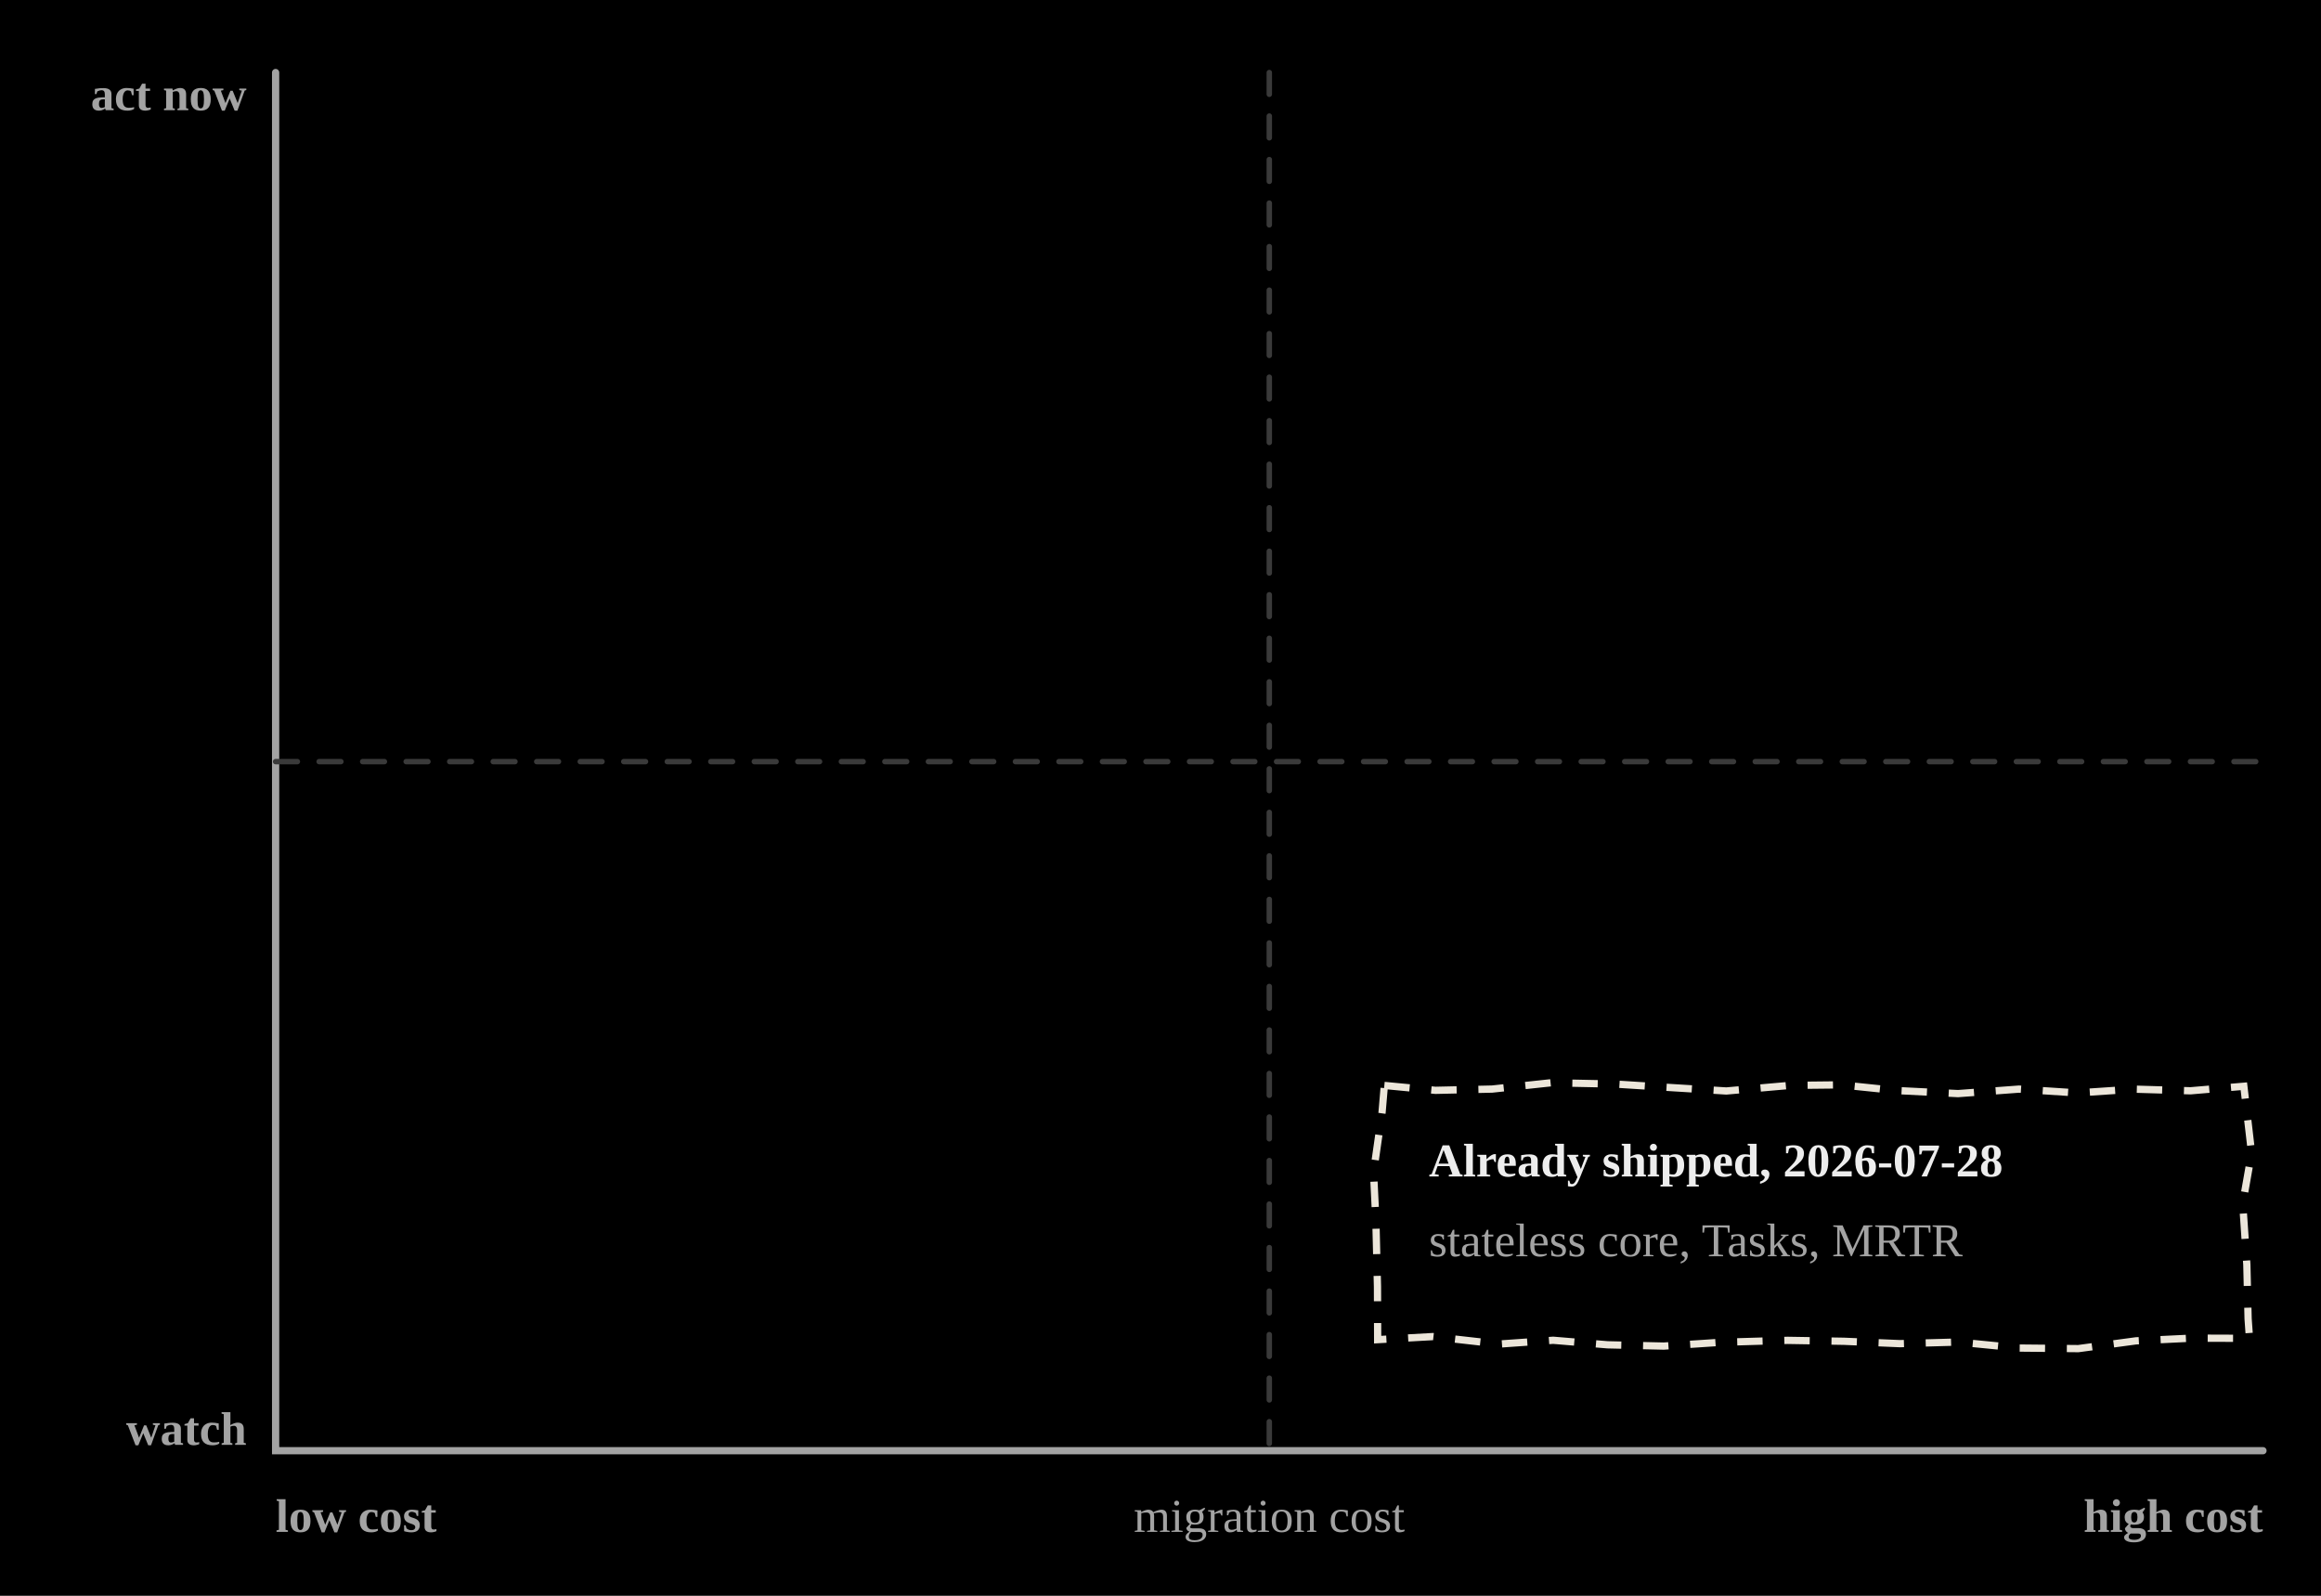
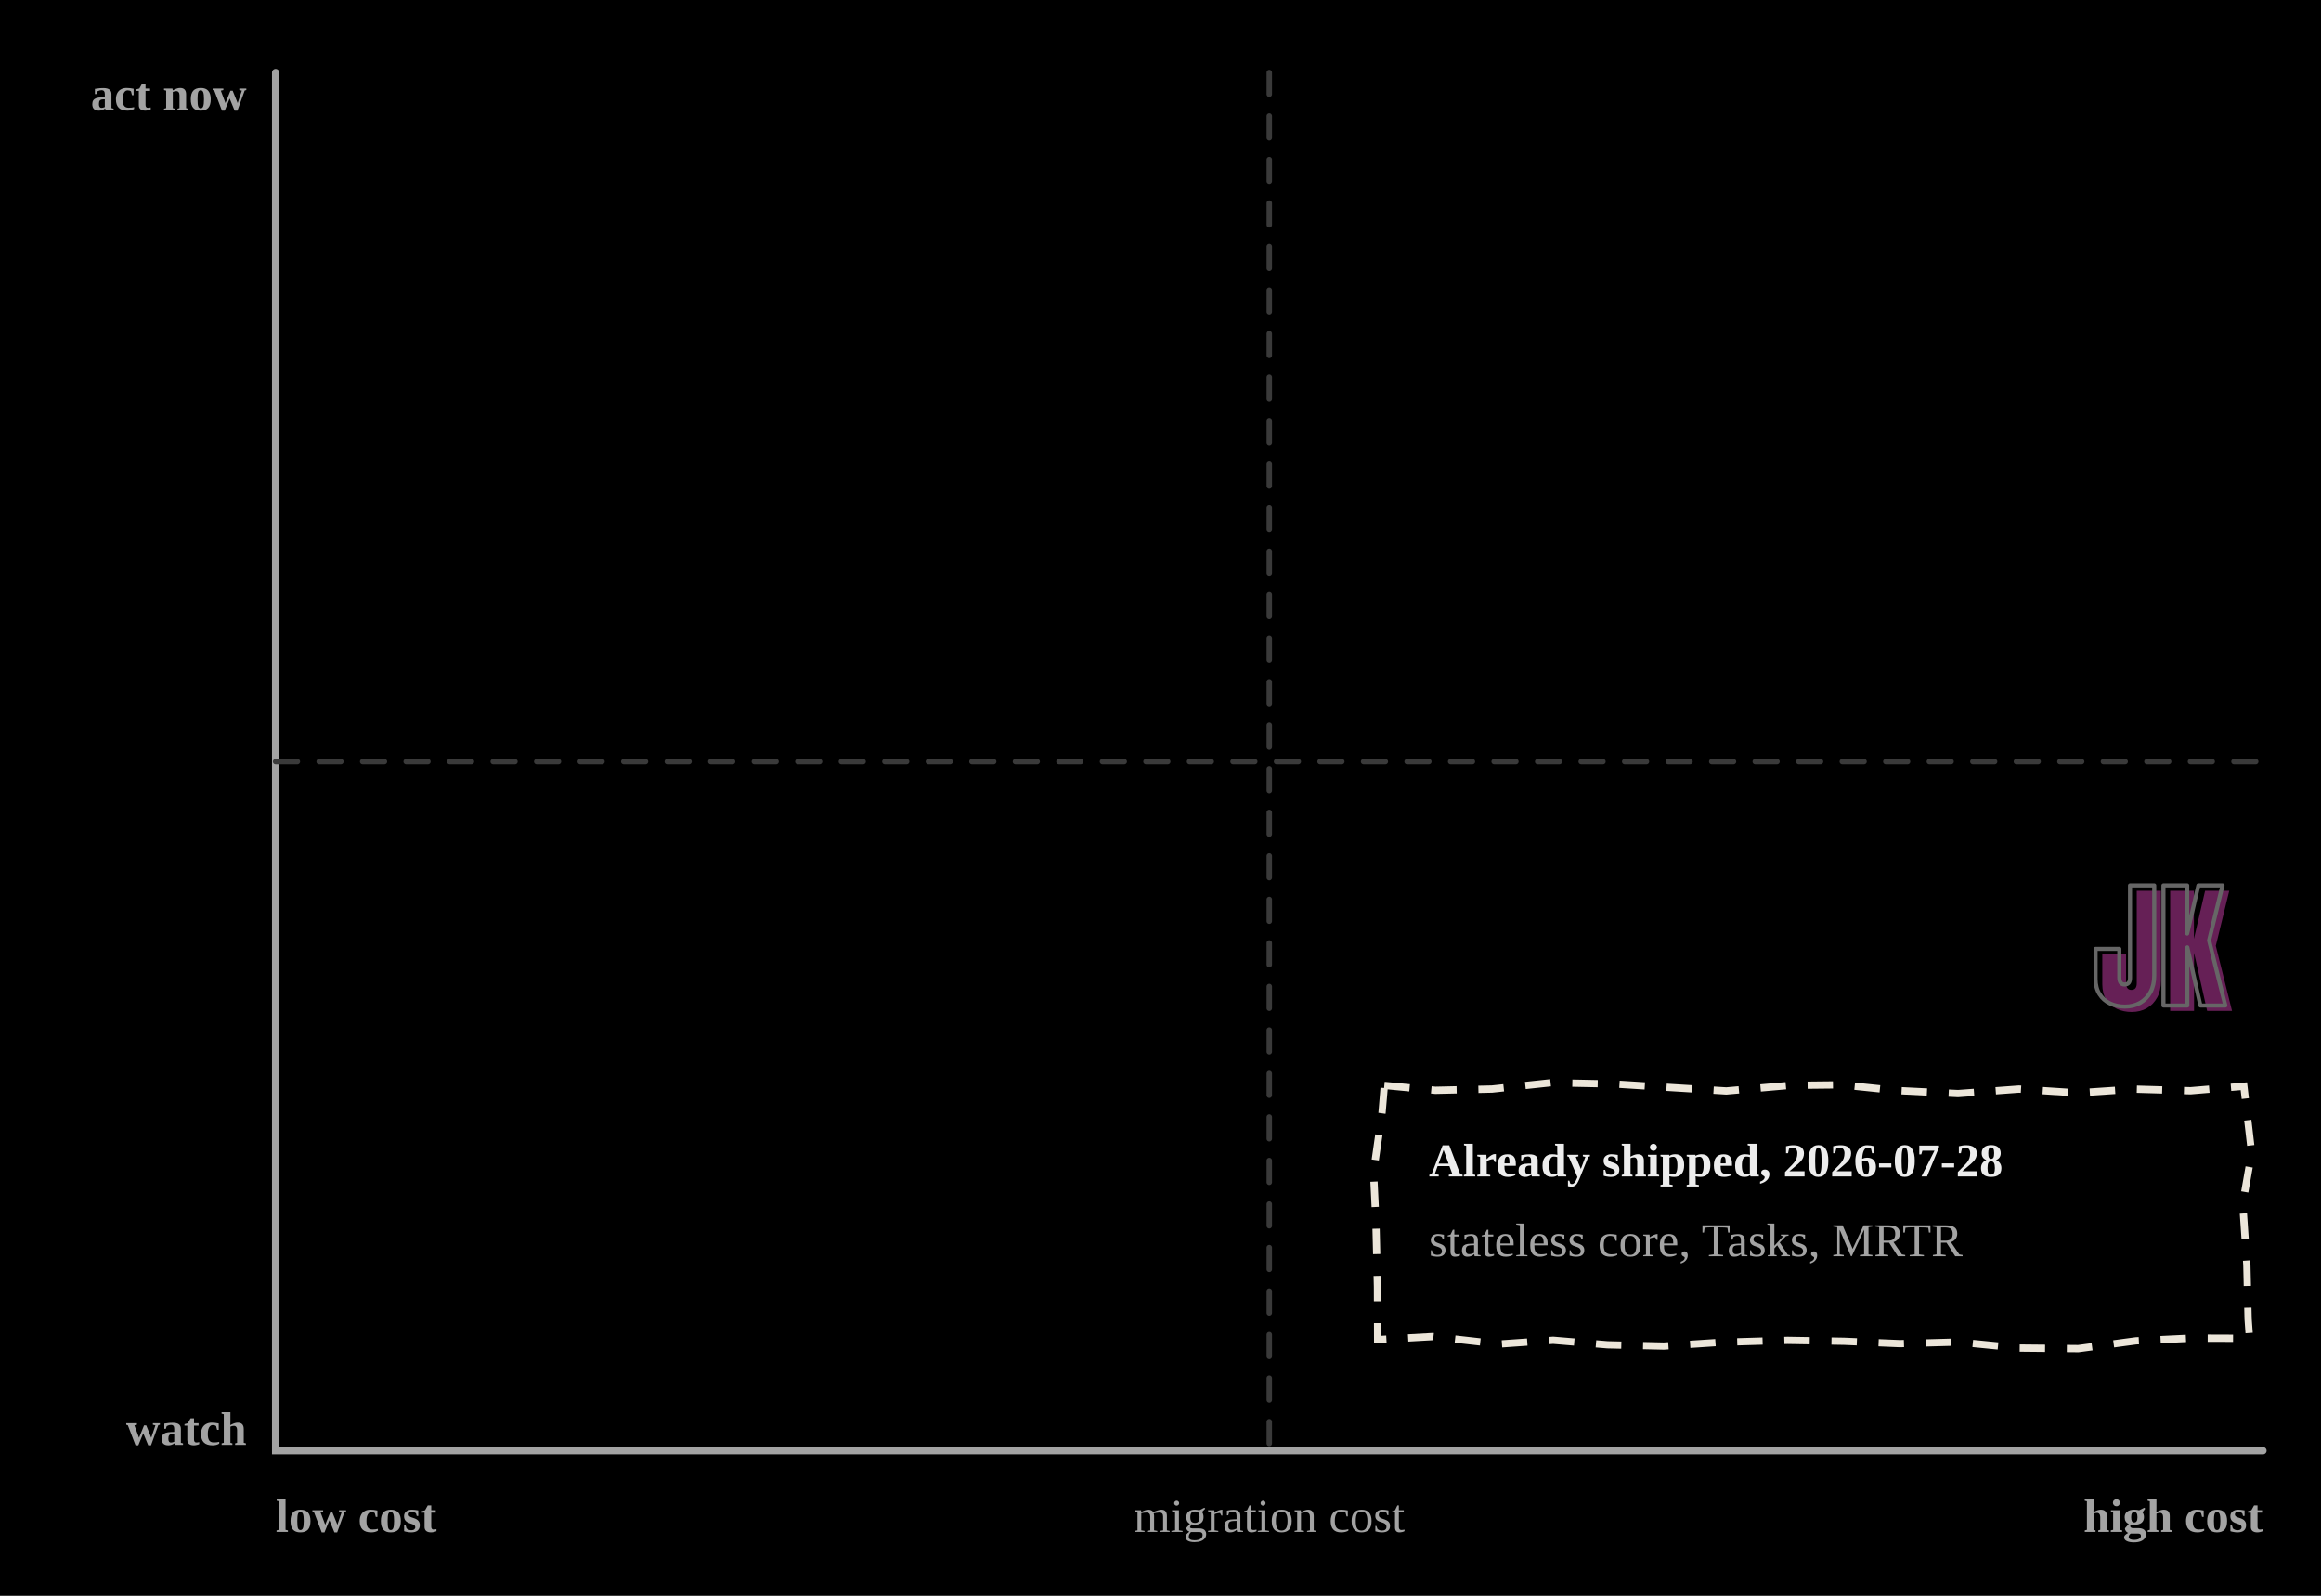
<svg xmlns="http://www.w3.org/2000/svg" viewBox="0 0 640 440" width="640" height="440" role="img" aria-label="The five MCP roadmap priorities plotted by migration cost and urgency. Priority 3, agent identity and security, is high cost and the one to act on now. Priorities 2 (HTTP-native transport) and 4 (improved primitives) are medium cost and above the midline. Priorities 1 (agentic messaging) and 5 (SDK developer experience) are low cost and ones to watch. Already shipped in the 2026-07-28 release, and not plotted: the stateless core, the Tasks extension and multi round-trip requests.">
  <defs />
  <rect width="640" height="440" fill="#000000" />
  <path d="M76,20 L76,400 L624,400" fill="none" stroke="#a3a3a3" stroke-width="2" stroke-linecap="round" />
  <path d="M350,20 L350,26" fill="none" stroke="#3a3a3a" stroke-width="1.5" stroke-linecap="round" />
  <path d="M350,32 L350,38" fill="none" stroke="#3a3a3a" stroke-width="1.5" stroke-linecap="round" />
  <path d="M350,44 L350,50" fill="none" stroke="#3a3a3a" stroke-width="1.5" stroke-linecap="round" />
  <path d="M350,56 L350,62" fill="none" stroke="#3a3a3a" stroke-width="1.5" stroke-linecap="round" />
  <path d="M350,68 L350,74" fill="none" stroke="#3a3a3a" stroke-width="1.5" stroke-linecap="round" />
  <path d="M350,80 L350,86" fill="none" stroke="#3a3a3a" stroke-width="1.5" stroke-linecap="round" />
  <path d="M350,92 L350,98" fill="none" stroke="#3a3a3a" stroke-width="1.5" stroke-linecap="round" />
  <path d="M350,104 L350,110" fill="none" stroke="#3a3a3a" stroke-width="1.5" stroke-linecap="round" />
  <path d="M350,116 L350,122" fill="none" stroke="#3a3a3a" stroke-width="1.5" stroke-linecap="round" />
  <path d="M350,128 L350,134" fill="none" stroke="#3a3a3a" stroke-width="1.5" stroke-linecap="round" />
  <path d="M350,140 L350,146" fill="none" stroke="#3a3a3a" stroke-width="1.5" stroke-linecap="round" />
  <path d="M350,152 L350,158" fill="none" stroke="#3a3a3a" stroke-width="1.5" stroke-linecap="round" />
  <path d="M350,164 L350,170" fill="none" stroke="#3a3a3a" stroke-width="1.5" stroke-linecap="round" />
  <path d="M350,176 L350,182" fill="none" stroke="#3a3a3a" stroke-width="1.5" stroke-linecap="round" />
  <path d="M350,188 L350,194" fill="none" stroke="#3a3a3a" stroke-width="1.5" stroke-linecap="round" />
  <path d="M350,200 L350,206" fill="none" stroke="#3a3a3a" stroke-width="1.5" stroke-linecap="round" />
  <path d="M350,212 L350,218" fill="none" stroke="#3a3a3a" stroke-width="1.5" stroke-linecap="round" />
  <path d="M350,224 L350,230" fill="none" stroke="#3a3a3a" stroke-width="1.5" stroke-linecap="round" />
  <path d="M350,236 L350,242" fill="none" stroke="#3a3a3a" stroke-width="1.5" stroke-linecap="round" />
  <path d="M350,248 L350,254" fill="none" stroke="#3a3a3a" stroke-width="1.5" stroke-linecap="round" />
  <path d="M350,260 L350,266" fill="none" stroke="#3a3a3a" stroke-width="1.5" stroke-linecap="round" />
  <path d="M350,272 L350,278" fill="none" stroke="#3a3a3a" stroke-width="1.5" stroke-linecap="round" />
  <path d="M350,284 L350,290" fill="none" stroke="#3a3a3a" stroke-width="1.5" stroke-linecap="round" />
  <path d="M350,296 L350,302" fill="none" stroke="#3a3a3a" stroke-width="1.5" stroke-linecap="round" />
  <path d="M350,308 L350,314" fill="none" stroke="#3a3a3a" stroke-width="1.5" stroke-linecap="round" />
  <path d="M350,320 L350,326" fill="none" stroke="#3a3a3a" stroke-width="1.5" stroke-linecap="round" />
  <path d="M350,332 L350,338" fill="none" stroke="#3a3a3a" stroke-width="1.5" stroke-linecap="round" />
  <path d="M350,344 L350,350" fill="none" stroke="#3a3a3a" stroke-width="1.5" stroke-linecap="round" />
  <path d="M350,356 L350,362" fill="none" stroke="#3a3a3a" stroke-width="1.5" stroke-linecap="round" />
  <path d="M350,368 L350,374" fill="none" stroke="#3a3a3a" stroke-width="1.5" stroke-linecap="round" />
  <path d="M350,380 L350,386" fill="none" stroke="#3a3a3a" stroke-width="1.5" stroke-linecap="round" />
  <path d="M350,392 L350,398" fill="none" stroke="#3a3a3a" stroke-width="1.5" stroke-linecap="round" />
  <path d="M76,210 L82,210" fill="none" stroke="#3a3a3a" stroke-width="1.5" stroke-linecap="round" />
  <path d="M88,210 L94,210" fill="none" stroke="#3a3a3a" stroke-width="1.5" stroke-linecap="round" />
  <path d="M100,210 L106,210" fill="none" stroke="#3a3a3a" stroke-width="1.5" stroke-linecap="round" />
  <path d="M112,210 L118,210" fill="none" stroke="#3a3a3a" stroke-width="1.5" stroke-linecap="round" />
  <path d="M124,210 L130,210" fill="none" stroke="#3a3a3a" stroke-width="1.5" stroke-linecap="round" />
  <path d="M136,210 L142,210" fill="none" stroke="#3a3a3a" stroke-width="1.5" stroke-linecap="round" />
  <path d="M148,210 L154,210" fill="none" stroke="#3a3a3a" stroke-width="1.5" stroke-linecap="round" />
  <path d="M160,210 L166,210" fill="none" stroke="#3a3a3a" stroke-width="1.5" stroke-linecap="round" />
  <path d="M172,210 L178,210" fill="none" stroke="#3a3a3a" stroke-width="1.5" stroke-linecap="round" />
  <path d="M184,210 L190,210" fill="none" stroke="#3a3a3a" stroke-width="1.5" stroke-linecap="round" />
  <path d="M196,210 L202,210" fill="none" stroke="#3a3a3a" stroke-width="1.5" stroke-linecap="round" />
  <path d="M208,210 L214,210" fill="none" stroke="#3a3a3a" stroke-width="1.5" stroke-linecap="round" />
  <path d="M220,210 L226,210" fill="none" stroke="#3a3a3a" stroke-width="1.5" stroke-linecap="round" />
  <path d="M232,210 L238,210" fill="none" stroke="#3a3a3a" stroke-width="1.5" stroke-linecap="round" />
  <path d="M244,210 L250,210" fill="none" stroke="#3a3a3a" stroke-width="1.5" stroke-linecap="round" />
  <path d="M256,210 L262,210" fill="none" stroke="#3a3a3a" stroke-width="1.5" stroke-linecap="round" />
  <path d="M268,210 L274,210" fill="none" stroke="#3a3a3a" stroke-width="1.5" stroke-linecap="round" />
  <path d="M280,210 L286,210" fill="none" stroke="#3a3a3a" stroke-width="1.5" stroke-linecap="round" />
  <path d="M292,210 L298,210" fill="none" stroke="#3a3a3a" stroke-width="1.5" stroke-linecap="round" />
  <path d="M304,210 L310,210" fill="none" stroke="#3a3a3a" stroke-width="1.5" stroke-linecap="round" />
  <path d="M316,210 L322,210" fill="none" stroke="#3a3a3a" stroke-width="1.5" stroke-linecap="round" />
  <path d="M328,210 L334,210" fill="none" stroke="#3a3a3a" stroke-width="1.5" stroke-linecap="round" />
  <path d="M340,210 L346,210" fill="none" stroke="#3a3a3a" stroke-width="1.5" stroke-linecap="round" />
  <path d="M352,210 L358,210" fill="none" stroke="#3a3a3a" stroke-width="1.5" stroke-linecap="round" />
  <path d="M364,210 L370,210" fill="none" stroke="#3a3a3a" stroke-width="1.5" stroke-linecap="round" />
  <path d="M376,210 L382,210" fill="none" stroke="#3a3a3a" stroke-width="1.5" stroke-linecap="round" />
  <path d="M388,210 L394,210" fill="none" stroke="#3a3a3a" stroke-width="1.5" stroke-linecap="round" />
  <path d="M400,210 L406,210" fill="none" stroke="#3a3a3a" stroke-width="1.5" stroke-linecap="round" />
  <path d="M412,210 L418,210" fill="none" stroke="#3a3a3a" stroke-width="1.5" stroke-linecap="round" />
  <path d="M424,210 L430,210" fill="none" stroke="#3a3a3a" stroke-width="1.5" stroke-linecap="round" />
  <path d="M436,210 L442,210" fill="none" stroke="#3a3a3a" stroke-width="1.5" stroke-linecap="round" />
  <path d="M448,210 L454,210" fill="none" stroke="#3a3a3a" stroke-width="1.5" stroke-linecap="round" />
  <path d="M460,210 L466,210" fill="none" stroke="#3a3a3a" stroke-width="1.5" stroke-linecap="round" />
  <path d="M472,210 L478,210" fill="none" stroke="#3a3a3a" stroke-width="1.5" stroke-linecap="round" />
  <path d="M484,210 L490,210" fill="none" stroke="#3a3a3a" stroke-width="1.5" stroke-linecap="round" />
  <path d="M496,210 L502,210" fill="none" stroke="#3a3a3a" stroke-width="1.5" stroke-linecap="round" />
  <path d="M508,210 L514,210" fill="none" stroke="#3a3a3a" stroke-width="1.5" stroke-linecap="round" />
  <path d="M520,210 L526,210" fill="none" stroke="#3a3a3a" stroke-width="1.5" stroke-linecap="round" />
  <path d="M532,210 L538,210" fill="none" stroke="#3a3a3a" stroke-width="1.5" stroke-linecap="round" />
  <path d="M544,210 L550,210" fill="none" stroke="#3a3a3a" stroke-width="1.5" stroke-linecap="round" />
  <path d="M556,210 L562,210" fill="none" stroke="#3a3a3a" stroke-width="1.5" stroke-linecap="round" />
  <path d="M568,210 L574,210" fill="none" stroke="#3a3a3a" stroke-width="1.5" stroke-linecap="round" />
  <path d="M580,210 L586,210" fill="none" stroke="#3a3a3a" stroke-width="1.5" stroke-linecap="round" />
  <path d="M592,210 L598,210" fill="none" stroke="#3a3a3a" stroke-width="1.5" stroke-linecap="round" />
  <path d="M604,210 L610,210" fill="none" stroke="#3a3a3a" stroke-width="1.5" stroke-linecap="round" />
  <path d="M616,210 L622,210" fill="none" stroke="#3a3a3a" stroke-width="1.5" stroke-linecap="round" />
  <text x="68" y="26" font-family="var(--font-hanken-grotesk, 'Hanken Grotesk'), Arial, sans-serif" font-size="13" font-weight="700" fill="#a3a3a3" text-anchor="end" dominant-baseline="central">act now</text>
  <text x="68" y="394" font-family="var(--font-hanken-grotesk, 'Hanken Grotesk'), Arial, sans-serif" font-size="13" font-weight="700" fill="#a3a3a3" text-anchor="end" dominant-baseline="central">watch</text>
  <text x="76" y="418" font-family="var(--font-hanken-grotesk, 'Hanken Grotesk'), Arial, sans-serif" font-size="13" font-weight="700" fill="#a3a3a3" text-anchor="start" dominant-baseline="central">low cost</text>
  <text x="624" y="418" font-family="var(--font-hanken-grotesk, 'Hanken Grotesk'), Arial, sans-serif" font-size="13" font-weight="700" fill="#a3a3a3" text-anchor="end" dominant-baseline="central">high cost</text>
  <text x="350" y="418" font-family="var(--font-hanken-grotesk, 'Hanken Grotesk'), Arial, sans-serif" font-size="13" fill="#a3a3a3" text-anchor="middle" dominant-baseline="central">migration cost</text>
  <g class="anim-live">
    <g opacity="0">
      <animate attributeName="opacity" calcMode="discrete" values="0;0.7;0.96;1" begin="0s" dur="0.3s" fill="freeze" />
      <g transform="rotate(1.2 530 58)">
        <path class="d-paper" d="M441,31.4 L456.2,33.2 L470.9,31.2 L487.1,33.5 L502.8,30.4 L521.3,32.7 L534.6,30.7 L552.6,31.8 L567.5,33.2 L584.9,32.5 L601.2,31 L615.2,31.9 L618.6,33.3 L619.8,47.5 L621,64.5 L620.6,81.4 L621.2,85.2 L604.6,84.6 L588.1,83.1 L572.7,83.9 L555.9,84.9 L540.4,82.9 L523.4,84.3 L506.6,83.6 L492.8,83.6 L476.2,84.5 L458.8,84.9 L444.2,83.3 L438.8,85.6 L441.4,67.7 L438.7,51.1 L439.6,36 Z" fill="#ff4fd8" />
      </g>
      <text x="452" y="58" font-family="var(--font-anton, Anton), Impact, sans-serif" font-size="20" fill="#000000" text-anchor="start" dominant-baseline="central">P3</text>
      <text x="490" y="49" font-family="var(--font-hanken-grotesk, 'Hanken Grotesk'), Arial, sans-serif" font-size="14" font-weight="600" fill="#000000" text-anchor="start" dominant-baseline="central">Agent identity</text>
      <text x="490" y="67" font-family="var(--font-hanken-grotesk, 'Hanken Grotesk'), Arial, sans-serif" font-size="14" font-weight="600" fill="#000000" text-anchor="start" dominant-baseline="central">and security</text>
    </g>
    <g opacity="0">
      <animate attributeName="opacity" calcMode="discrete" values="0;0.7;0.96;1" begin="0.3s" dur="0.3s" fill="freeze" />
      <g transform="rotate(0.2 377.4 126.4)">
        <path class="d-paper" d="M288.8,99.4 L303.6,100.4 L319.5,99.6 L335.3,99.8 L352.7,101.6 L367.8,100 L382.8,101.5 L399.9,101.2 L416.7,101.2 L431.9,101.1 L447.5,98.9 L463.7,100.1 L467,101.9 L467.3,115.7 L466.2,132.1 L467.7,149.9 L468,151.3 L450.7,153.2 L436.1,153.2 L418.4,151.9 L404.8,153.6 L387.7,153.1 L372.9,152.9 L355.3,153.6 L338,153.6 L323.5,154 L306,151.2 L290.8,151.9 L286.6,152.2 L286.8,137.2 L287.1,119.3 L286.9,104.6 Z" fill="#ece6da" />
      </g>
      <text x="299.4" y="126.4" font-family="var(--font-anton, Anton), Impact, sans-serif" font-size="20" fill="#000000" text-anchor="start" dominant-baseline="central">P2</text>
      <text x="337.4" y="117.4" font-family="var(--font-hanken-grotesk, 'Hanken Grotesk'), Arial, sans-serif" font-size="14" font-weight="600" fill="#000000" text-anchor="start" dominant-baseline="central">HTTP-native</text>
      <text x="337.4" y="135.4" font-family="var(--font-hanken-grotesk, 'Hanken Grotesk'), Arial, sans-serif" font-size="14" font-weight="600" fill="#000000" text-anchor="start" dominant-baseline="central">transport</text>
    </g>
    <g opacity="0">
      <animate attributeName="opacity" calcMode="discrete" values="0;0.7;0.96;1" begin="0.6s" dur="0.3s" fill="freeze" />
      <g transform="rotate(0.2 404.8 187.2)">
        <path class="d-paper" d="M313.3,160.3 L331.9,162.6 L347.3,161.5 L362.4,160.5 L379.4,161.5 L393.9,161.1 L409.7,160.4 L426,162.1 L443.2,161.5 L458,161.1 L475.6,162.6 L491.3,161.7 L496.4,161.8 L494.2,176.1 L493.2,194.7 L495.3,209.2 L494.6,212 L478.1,214.2 L464,212.7 L446.4,211.9 L429.4,211.8 L413.5,213.6 L400.3,213.8 L383.6,212.4 L365.7,213.3 L351.2,213.2 L334.6,214 L317.5,213.3 L313.4,212.3 L313.7,197.4 L314.4,179.6 L313.6,165.3 Z" fill="#ece6da" />
      </g>
      <text x="326.8" y="187.2" font-family="var(--font-anton, Anton), Impact, sans-serif" font-size="20" fill="#000000" text-anchor="start" dominant-baseline="central">P4</text>
      <text x="364.8" y="178.2" font-family="var(--font-hanken-grotesk, 'Hanken Grotesk'), Arial, sans-serif" font-size="14" font-weight="600" fill="#000000" text-anchor="start" dominant-baseline="central">Improved</text>
      <text x="364.8" y="196.2" font-family="var(--font-hanken-grotesk, 'Hanken Grotesk'), Arial, sans-serif" font-size="14" font-weight="600" fill="#000000" text-anchor="start" dominant-baseline="central">primitives</text>
    </g>
    <g opacity="0">
      <animate attributeName="opacity" calcMode="discrete" values="0;0.7;0.96;1" begin="0.9s" dur="0.3s" fill="freeze" />
      <g transform="rotate(-0.4 185.6 274.6)">
        <path class="d-paper" d="M94.8,248.1 L112.2,250.1 L128.6,248.4 L143.6,248.9 L159.4,247.1 L175.4,249.4 L191.9,249.5 L206.3,249.2 L223.8,247.6 L239.5,247.4 L256.3,248.9 L271.7,249.7 L275.8,249.8 L276.9,265.3 L274.5,280.5 L274.7,297.8 L274.8,300.1 L259.1,301.8 L242.1,301.7 L227.1,300.8 L210,299 L194,299.7 L178.2,300.4 L162.5,301.6 L147.2,301.8 L131,300.1 L115.6,299.7 L98.7,299.8 L95,300.4 L95.8,284.4 L95,269.8 L95,252.8 Z" fill="#000000" stroke="#ededed" stroke-width="2" />
      </g>
      <text x="107.6" y="274.6" font-family="var(--font-anton, Anton), Impact, sans-serif" font-size="20" fill="#ededed" text-anchor="start" dominant-baseline="central">P1</text>
      <text x="145.6" y="265.6" font-family="var(--font-hanken-grotesk, 'Hanken Grotesk'), Arial, sans-serif" font-size="14" font-weight="600" fill="#ededed" text-anchor="start" dominant-baseline="central">Agentic</text>
      <text x="145.6" y="283.6" font-family="var(--font-hanken-grotesk, 'Hanken Grotesk'), Arial, sans-serif" font-size="14" font-weight="600" fill="#ededed" text-anchor="start" dominant-baseline="central">messaging</text>
    </g>
    <g opacity="0">
      <animate attributeName="opacity" calcMode="discrete" values="0;0.7;0.96;1" begin="1.2s" dur="0.3s" fill="freeze" />
      <g transform="rotate(-0.6 185.6 362)">
        <path class="d-paper" d="M95.2,335.3 L110.3,336.9 L129,335.4 L142.3,334.7 L159.6,335.8 L174.1,335.3 L191.5,336.5 L207.4,334.6 L223.6,335.7 L238.2,335.8 L254.5,337.5 L270.2,337.4 L274.8,337.3 L274,352.2 L274.3,369.6 L274.2,385 L275.5,387.8 L260.1,388.1 L242.9,389.5 L229.2,386.4 L210.8,389.4 L196.9,388.8 L178.8,387 L163.8,386.9 L148.5,389.2 L132.7,388.4 L116.4,389.4 L100.3,389.6 L97.2,387.9 L96.8,371.2 L96.1,356.6 L95.4,338.5 Z" fill="#000000" stroke="#ededed" stroke-width="2" />
      </g>
      <text x="107.6" y="362" font-family="var(--font-anton, Anton), Impact, sans-serif" font-size="20" fill="#ededed" text-anchor="start" dominant-baseline="central">P5</text>
      <text x="145.6" y="353" font-family="var(--font-hanken-grotesk, 'Hanken Grotesk'), Arial, sans-serif" font-size="14" font-weight="600" fill="#ededed" text-anchor="start" dominant-baseline="central">SDK developer</text>
      <text x="145.6" y="371" font-family="var(--font-hanken-grotesk, 'Hanken Grotesk'), Arial, sans-serif" font-size="14" font-weight="600" fill="#ededed" text-anchor="start" dominant-baseline="central">experience</text>
    </g>
  </g>
  <g class="anim-still" display="none">
    <g transform="rotate(0.2 530 58)">
      <path class="d-paper" d="M439.8,30.8 L455.9,32.1 L472.5,33.4 L489.3,32 L505,32.4 L518.8,33 L536.4,32.5 L552.6,31.5 L567.4,32.7 L585.1,32.1 L599.1,31.9 L617.2,33.2 L621.1,32.2 L621.1,48.3 L619.2,65.1 L619.6,79.8 L619.8,84.1 L603.8,83.9 L588.2,83.2 L573.6,85.1 L555.8,85.2 L539.2,84.8 L522.9,83.3 L506.8,84.5 L493.3,83.2 L476.1,82.7 L460.3,83.5 L442.4,83.6 L440.5,84.1 L438.8,68.4 L440.7,53.3 L440.8,36.9 Z" fill="#ff4fd8" />
    </g>
    <text x="452" y="58" font-family="var(--font-anton, Anton), Impact, sans-serif" font-size="20" fill="#000000" text-anchor="start" dominant-baseline="central">P3</text>
    <text x="490" y="49" font-family="var(--font-hanken-grotesk, 'Hanken Grotesk'), Arial, sans-serif" font-size="14" font-weight="600" fill="#000000" text-anchor="start" dominant-baseline="central">Agent identity</text>
    <text x="490" y="67" font-family="var(--font-hanken-grotesk, 'Hanken Grotesk'), Arial, sans-serif" font-size="14" font-weight="600" fill="#000000" text-anchor="start" dominant-baseline="central">and security</text>
    <g transform="rotate(-0.8 377.4 126.4)">
      <path class="d-paper" d="M287.2,98.8 L302,101 L318.1,99.9 L334.5,99.5 L351.1,99.4 L367.2,99.8 L383.1,100.1 L398.3,100.3 L415.5,101.8 L430.5,101.4 L446.2,101.1 L463.3,100.9 L466.8,101.8 L466.2,116.8 L466.8,132.7 L466.5,149.9 L468.8,152.4 L451.1,153.7 L435.1,151 L418,153.1 L402,151.6 L388.2,154 L370.2,153.6 L354.2,151.8 L338.2,153.6 L324.4,151.8 L307,151.8 L291.3,152.9 L287.3,152.2 L286.2,137.1 L286.4,121.2 L286.5,105.1 Z" fill="#ece6da" />
    </g>
    <text x="299.4" y="126.4" font-family="var(--font-anton, Anton), Impact, sans-serif" font-size="20" fill="#000000" text-anchor="start" dominant-baseline="central">P2</text>
    <text x="337.4" y="117.4" font-family="var(--font-hanken-grotesk, 'Hanken Grotesk'), Arial, sans-serif" font-size="14" font-weight="600" fill="#000000" text-anchor="start" dominant-baseline="central">HTTP-native</text>
    <text x="337.4" y="135.4" font-family="var(--font-hanken-grotesk, 'Hanken Grotesk'), Arial, sans-serif" font-size="14" font-weight="600" fill="#000000" text-anchor="start" dominant-baseline="central">transport</text>
    <g transform="rotate(0.3 404.8 187.2)">
      <path class="d-paper" d="M316,161.9 L332,162.4 L345.8,159.9 L362.9,161.4 L380,160.6 L394.3,162.6 L410.4,161.8 L426.6,160.1 L444.2,162.6 L458.7,160.8 L473.3,159.7 L491,161.3 L496.3,160.4 L493.4,178.2 L494.8,191.9 L496.1,209.6 L495.8,212.8 L477.6,214.5 L463.3,213.1 L446.4,214 L431.6,212.6 L416.1,213.2 L397.8,214.6 L382.1,212.4 L366.6,214 L350.6,212.3 L333.4,212.7 L318.3,211.7 L313.2,214.1 L313.7,198.1 L315.2,180.2 L315.1,165.4 Z" fill="#ece6da" />
    </g>
    <text x="326.8" y="187.2" font-family="var(--font-anton, Anton), Impact, sans-serif" font-size="20" fill="#000000" text-anchor="start" dominant-baseline="central">P4</text>
    <text x="364.8" y="178.2" font-family="var(--font-hanken-grotesk, 'Hanken Grotesk'), Arial, sans-serif" font-size="14" font-weight="600" fill="#000000" text-anchor="start" dominant-baseline="central">Improved</text>
    <text x="364.8" y="196.2" font-family="var(--font-hanken-grotesk, 'Hanken Grotesk'), Arial, sans-serif" font-size="14" font-weight="600" fill="#000000" text-anchor="start" dominant-baseline="central">primitives</text>
    <g transform="rotate(0.6 185.6 274.6)">
      <path class="d-paper" d="M96.9,250 L112.3,248.3 L128.4,250 L143.5,249.4 L159.9,248.7 L176.6,247.1 L192.7,247 L207.7,248.2 L223.9,247.7 L240.3,249 L256.6,247.1 L271.9,248 L276.2,249.3 L277,264 L275.8,280.1 L275.8,297.3 L277,300.6 L259,300.1 L244.8,299.4 L227.6,302.1 L212.2,300.3 L194.2,299.2 L178.7,299.8 L164.1,300.4 L149.1,301.1 L131.8,301.4 L115.1,301.5 L100.6,301.7 L95.5,301.7 L95.3,283.8 L95.1,268.5 L95.1,252.7 Z" fill="#000000" stroke="#ededed" stroke-width="2" />
    </g>
    <text x="107.6" y="274.6" font-family="var(--font-anton, Anton), Impact, sans-serif" font-size="20" fill="#ededed" text-anchor="start" dominant-baseline="central">P1</text>
    <text x="145.6" y="265.6" font-family="var(--font-hanken-grotesk, 'Hanken Grotesk'), Arial, sans-serif" font-size="14" font-weight="600" fill="#ededed" text-anchor="start" dominant-baseline="central">Agentic</text>
    <text x="145.6" y="283.6" font-family="var(--font-hanken-grotesk, 'Hanken Grotesk'), Arial, sans-serif" font-size="14" font-weight="600" fill="#ededed" text-anchor="start" dominant-baseline="central">messaging</text>
    <g transform="rotate(-0.6 185.6 362)">
      <path class="d-paper" d="M96.5,335.8 L111,334.9 L128.6,336.8 L144.1,336.7 L158.1,336.9 L177.2,337 L190.8,337 L206,335.8 L223.1,334.5 L239.9,335.2 L256.4,335.2 L272.2,335.7 L277.1,336.1 L275.7,351.7 L276.2,366.5 L276.3,385 L275.9,388.2 L258.3,387.3 L242.1,386.5 L227.1,387.9 L210.7,388.7 L196.7,387.3 L180.8,388.6 L162.6,389 L148.5,387.5 L130.3,386.8 L114.9,388.3 L98.6,387.4 L96.7,386.4 L96.3,372.3 L95.2,355.5 L95.4,340.6 Z" fill="#000000" stroke="#ededed" stroke-width="2" />
    </g>
    <text x="107.6" y="362" font-family="var(--font-anton, Anton), Impact, sans-serif" font-size="20" fill="#ededed" text-anchor="start" dominant-baseline="central">P5</text>
    <text x="145.6" y="353" font-family="var(--font-hanken-grotesk, 'Hanken Grotesk'), Arial, sans-serif" font-size="14" font-weight="600" fill="#ededed" text-anchor="start" dominant-baseline="central">SDK developer</text>
    <text x="145.6" y="371" font-family="var(--font-hanken-grotesk, 'Hanken Grotesk'), Arial, sans-serif" font-size="14" font-weight="600" fill="#ededed" text-anchor="start" dominant-baseline="central">experience</text>
  </g>
  <g transform="rotate(0.2 500 335)">
    <path class="d-paper" d="M381.6,299.7 L395.7,301 L411.3,300.6 L427.6,298.8 L445.3,299.1 L458.7,299.9 L475.9,300.9 L493.4,299.3 L507.6,299.1 L522.6,300.6 L539.8,301.4 L556.6,300.1 L572.7,301.1 L588.3,300 L603.9,300.4 L618.6,299.1 L620.8,317.5 L618.4,331.4 L619.6,348.3 L620,363.2 L620.4,368.6 L604.5,368.6 L589.1,369.4 L573.2,371.6 L556.9,371.5 L540.1,369.9 L524,370.4 L508.6,369.8 L493,369.6 L474.6,370.2 L458.9,371.3 L443.4,371 L428.4,369.8 L413.5,370.9 L395.2,368.9 L380,369.8 L379.9,355.2 L379.4,337.1 L378.7,323.6 L381,307.1 Z" fill="#000000" stroke="#ece6da" stroke-width="2" stroke-dasharray="7 6" />
  </g>
  <text x="394" y="320" font-family="var(--font-hanken-grotesk, 'Hanken Grotesk'), Arial, sans-serif" font-size="13" font-weight="700" fill="#ededed" text-anchor="start" dominant-baseline="central">Already shipped, 2026-07-28</text>
  <text x="394" y="342" font-family="var(--font-hanken-grotesk, 'Hanken Grotesk'), Arial, sans-serif" font-size="13" fill="#a3a3a3" text-anchor="start" dominant-baseline="central">stateless core, Tasks, MRTR</text>
+   <g class="jk-mark" opacity="0.4" aria-hidden="true" transform="translate(578.98 245.63) scale(0.331)">
+     <path d="M26.59 100.91 Q19.83 100.91 14.26 98.3 Q8.69 95.68 5.43 90.54 Q2.16 85.4 2.16 77.9 L2.16 52.84 L21.93 52.84 L21.93 76.7 Q21.93 79.32 22.98 80.91 Q24.03 82.5 26.36 82.5 Q30.85 82.5 30.85 76.99 L30.85 0 L51.02 0 L51.02 75 Q51.02 82.95 47.9 88.78 Q44.77 94.6 39.26 97.76 Q33.75 100.91 26.59 100.91 Z M58.69 100 L58.69 0 L78.47 0 L78.47 40.06 L87.78 0 L107.9 0 L96.7 45.8 L110.23 100 L89.49 100 L78.58 51.59 L78.58 100 Z" fill="#ff4fd8" />
+     <path d="M26.59 100.91 Q19.83 100.91 14.26 98.3 Q8.69 95.68 5.43 90.54 Q2.16 85.4 2.16 77.9 L2.16 52.84 L21.93 52.84 L21.93 76.7 Q21.93 79.32 22.98 80.91 Q24.03 82.5 26.36 82.5 Q30.85 82.5 30.85 76.99 L30.85 0 L51.02 0 L51.02 75 Q51.02 82.95 47.9 88.78 Q44.77 94.6 39.26 97.76 Q33.75 100.91 26.59 100.91 Z M58.69 100 L58.69 0 L78.47 0 L78.47 40.06 L87.78 0 L107.9 0 L96.7 45.8 L110.23 100 L89.49 100 L78.58 51.59 L78.58 100 Z" fill="none" stroke="#fff" stroke-width="3.4" stroke-linejoin="round" transform="translate(-5.6 -4.5)" />
+   </g>
</svg>
